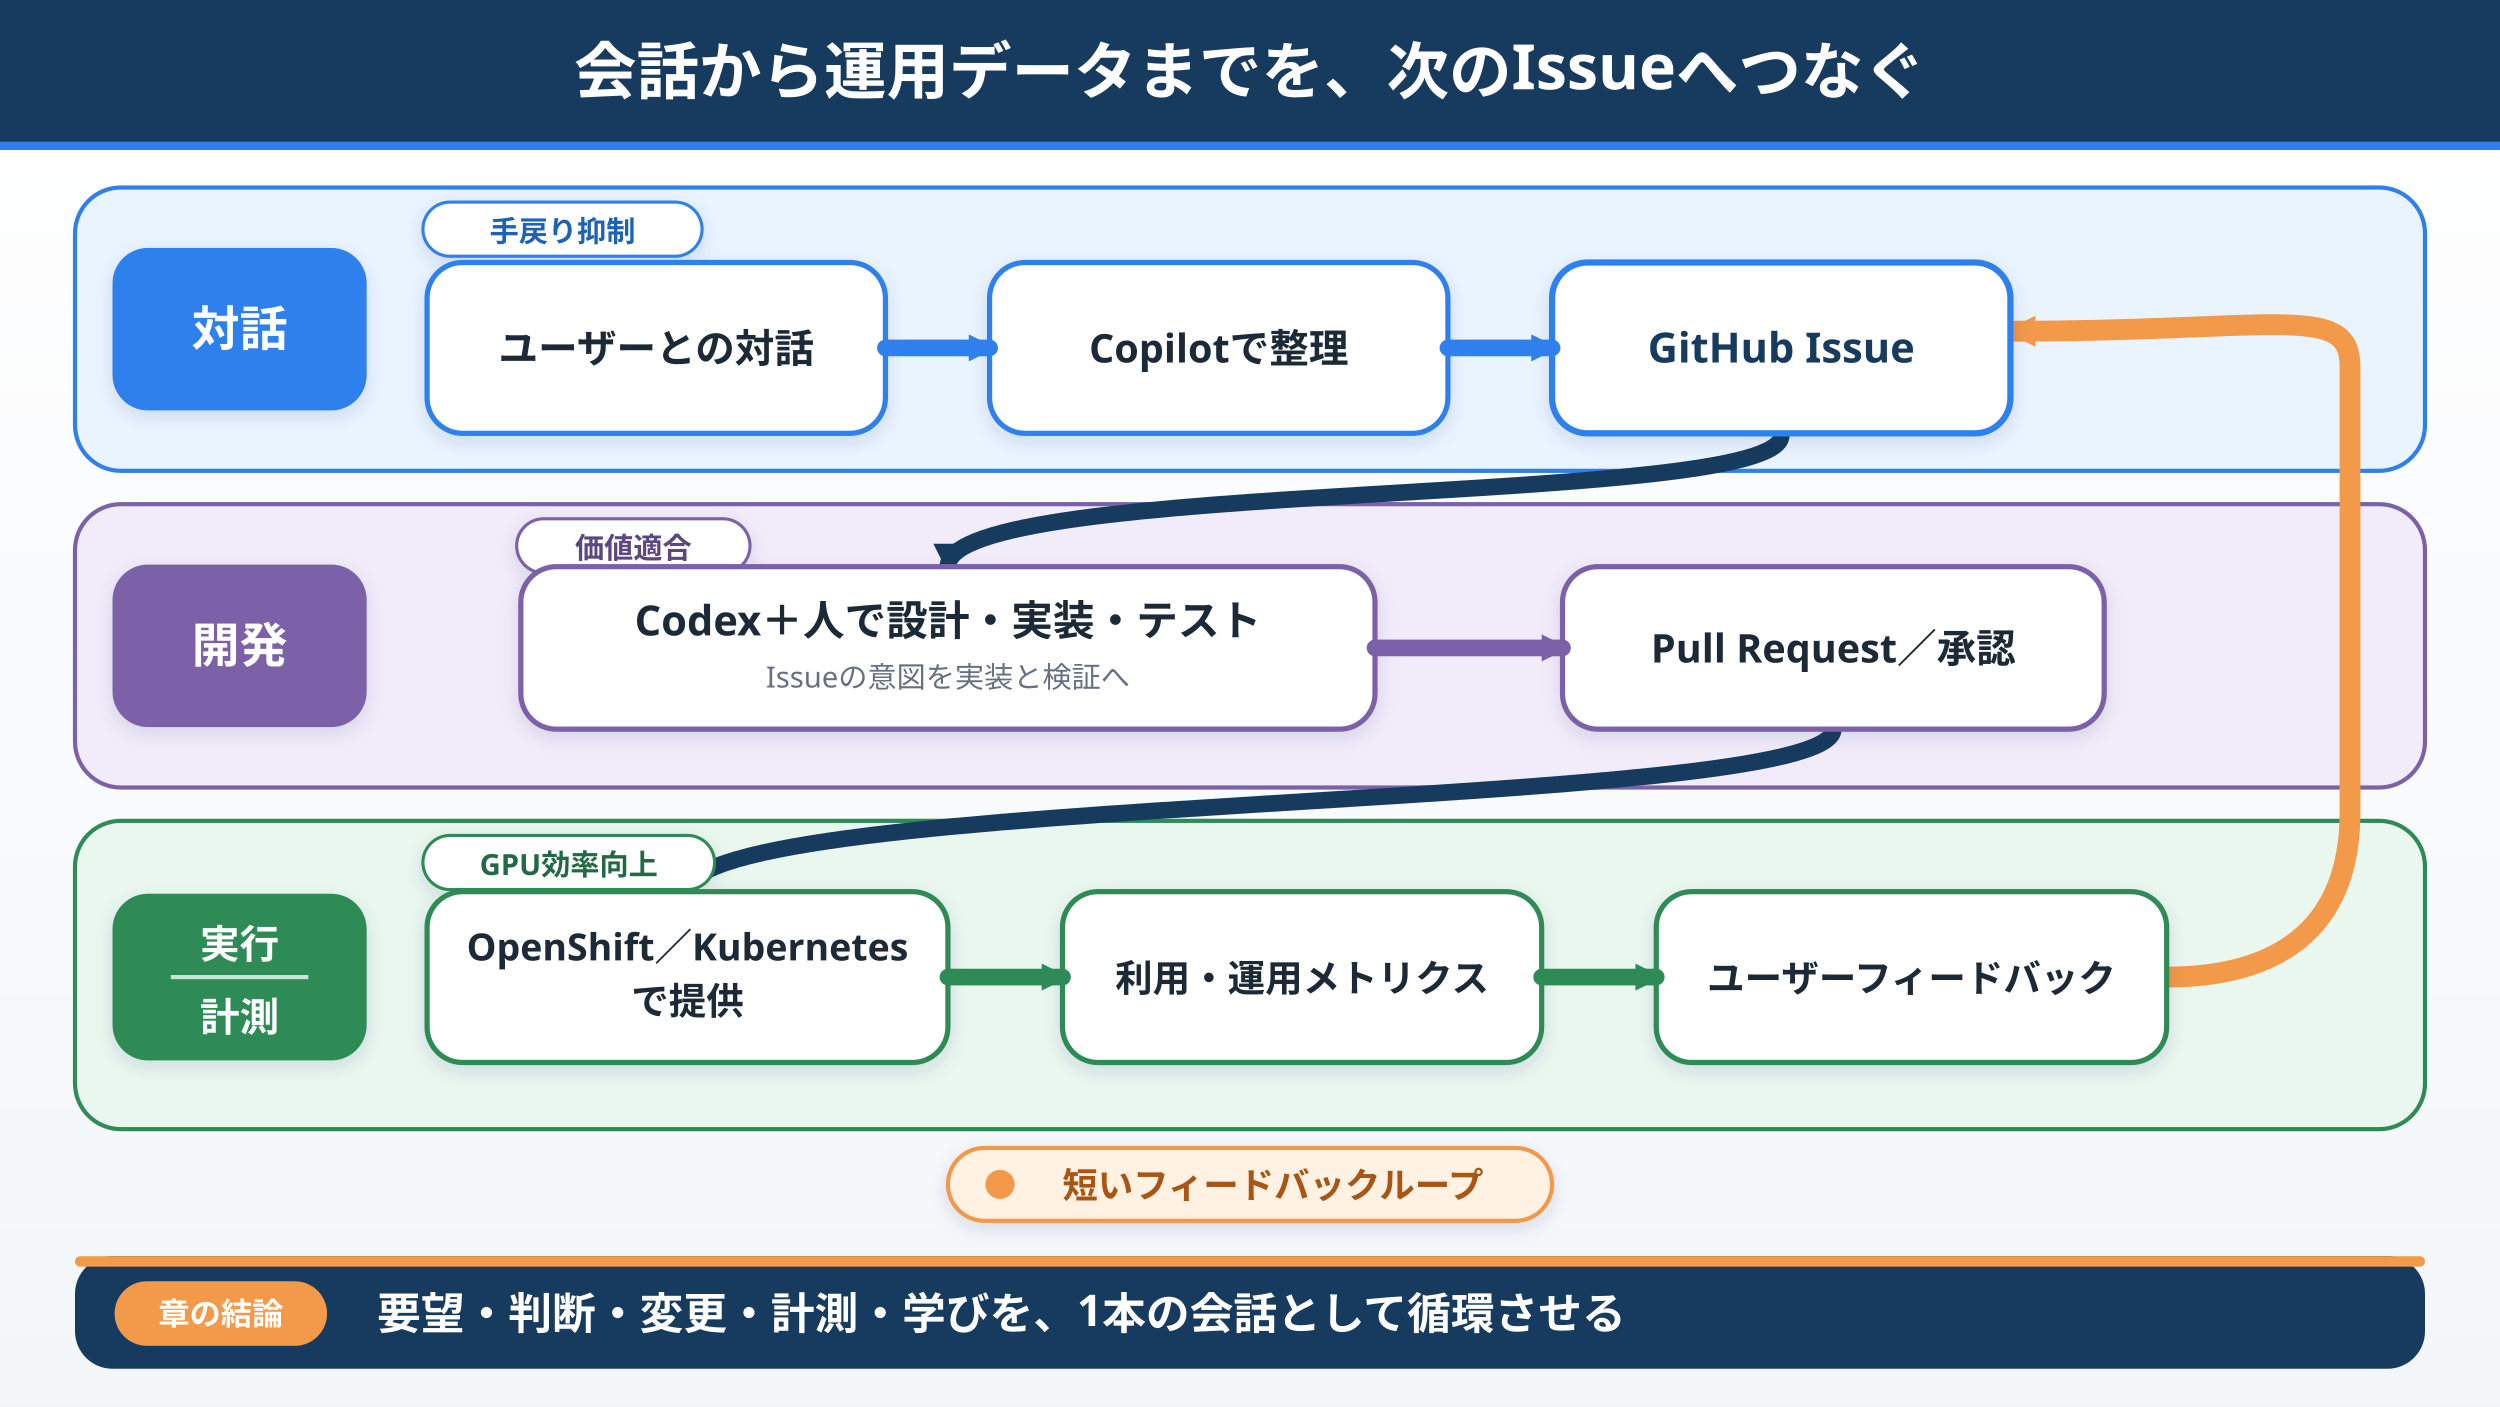
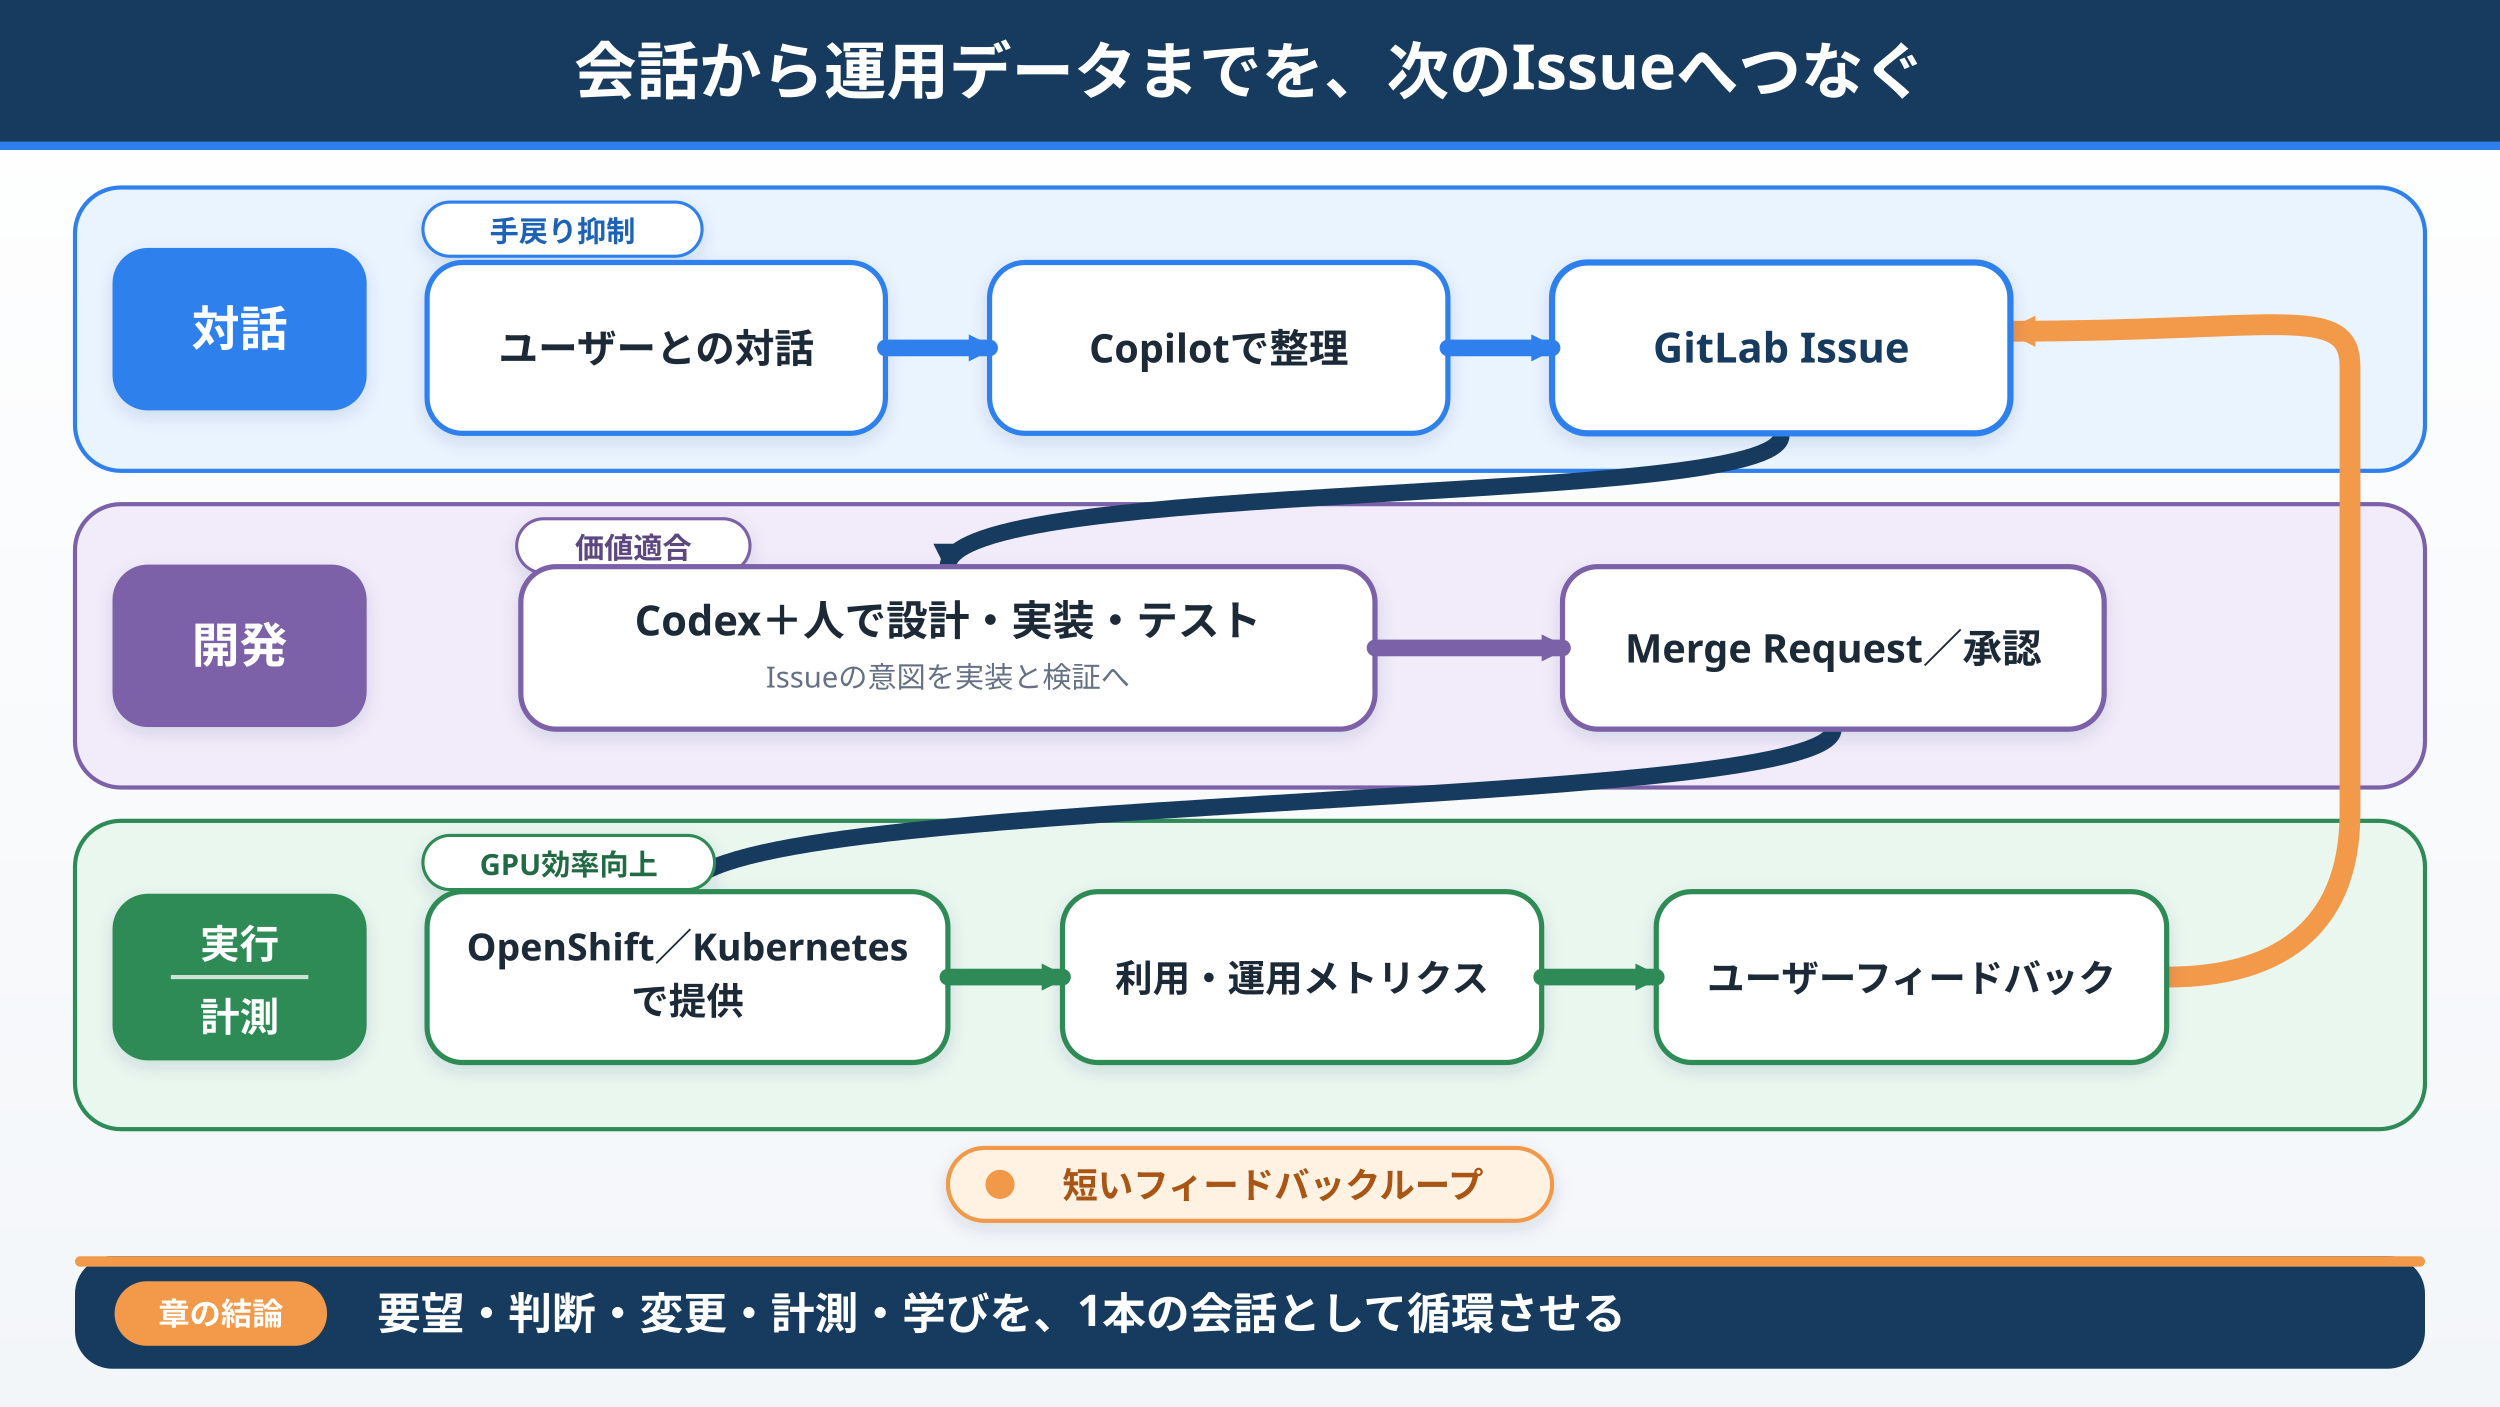
<svg xmlns="http://www.w3.org/2000/svg" width="1200" height="675" viewBox="0 0 1200 675" role="img" aria-labelledby="conversation-title conversation-desc">
  <defs>
    <linearGradient id="conversation-bg" x1="0" y1="0" x2="0" y2="1">
      <stop offset="0" stop-color="#FFFFFF" />
      <stop offset="1" stop-color="#F3F6F9" />
    </linearGradient>
    <filter id="conversation-shadow" x="-20%" y="-25%" width="140%" height="160%">
      <feDropShadow dx="0" dy="3" stdDeviation="4" flood-color="#173B5E" flood-opacity="0.13" />
    </filter>
    <marker id="conversation-arrow-blue" markerWidth="13" markerHeight="13" refX="10" refY="6.5" orient="auto" markerUnits="userSpaceOnUse">
      <path d="M0,0 L13,6.5 L0,13 Z" fill="#2F80ED" />
    </marker>
    <marker id="conversation-arrow-purple" markerWidth="13" markerHeight="13" refX="10" refY="6.5" orient="auto" markerUnits="userSpaceOnUse">
      <path d="M0,0 L13,6.5 L0,13 Z" fill="#7B61A8" />
    </marker>
    <marker id="conversation-arrow-green" markerWidth="13" markerHeight="13" refX="10" refY="6.5" orient="auto" markerUnits="userSpaceOnUse">
      <path d="M0,0 L13,6.5 L0,13 Z" fill="#2E8B57" />
    </marker>
    <marker id="conversation-arrow-orange" markerWidth="15" markerHeight="15" refX="12" refY="7.5" orient="auto" markerUnits="userSpaceOnUse">
      <path d="M0,0 L15,7.5 L0,15 Z" fill="#F2994A" />
    </marker>
    <marker id="conversation-arrow-navy" markerWidth="14" markerHeight="14" refX="11" refY="7" orient="auto" markerUnits="userSpaceOnUse">
      <path d="M0,0 L14,7 L0,14 Z" fill="#173B5E" />
    </marker>
  </defs>
  <g font-family="'Noto Sans JP', 'Yu Gothic', sans-serif" fill="#1F2937">
    <rect width="1200" height="675" fill="url(#conversation-bg)" />
    <rect width="1200" height="72" fill="#173B5E" />
    <rect x="0" y="68" width="1200" height="4" fill="#2F80ED" />
    <text x="600" y="45" text-anchor="middle" font-size="30" font-weight="700" fill="#FFFFFF">会話から運用データまでを、次のIssueへつなぐ</text>
    <rect x="36" y="90" width="1128" height="136" rx="22" fill="#EAF4FF" stroke="#2F80ED" stroke-width="2" />
    <rect x="36" y="242" width="1128" height="136" rx="22" fill="#F2ECFA" stroke="#7B61A8" stroke-width="2" />
    <rect x="36" y="394" width="1128" height="148" rx="22" fill="#EAF7EF" stroke="#2E8B57" stroke-width="2" />
    <g fill="none" stroke-linecap="round" stroke-linejoin="round">
      <path d="M855 209 C855 244 455 229 455 272" stroke="#173B5E" stroke-width="8" marker-end="url(#conversation-arrow-navy)" />
      <path d="M880 350 C880 390 330 380 330 428" stroke="#173B5E" stroke-width="8" marker-end="url(#conversation-arrow-navy)" />
    </g>
    <path d="M1040 469 C1092 469 1128 447 1128 390 L1128 176 C1128 145 1093 159 965 159" fill="none" stroke="#F2994A" stroke-width="10" stroke-linecap="round" stroke-linejoin="round" marker-end="url(#conversation-arrow-orange)" />
    <g filter="url(#conversation-shadow)">
      <rect x="54" y="119" width="122" height="78" rx="17" fill="#2F80ED" />
      <text x="115" y="166" text-anchor="middle" font-size="23" font-weight="700" fill="#FFFFFF">対話</text>
      <rect x="203" y="97" width="134" height="26" rx="13" fill="#FFFFFF" stroke="#2F80ED" stroke-width="1.5" />
      <text x="270" y="116" text-anchor="middle" font-size="14" font-weight="700" fill="#1E63B5">手戻り抑制</text>
      <rect x="205" y="126" width="220" height="82" rx="17" fill="#FFFFFF" stroke="#2F80ED" stroke-width="2.5" />
      <text x="315" y="174" text-anchor="middle" font-size="19" font-weight="700">ユーザーとの対話</text>
      <rect x="475" y="126" width="220" height="82" rx="17" fill="#FFFFFF" stroke="#2F80ED" stroke-width="2.5" />
      <text x="585" y="174" text-anchor="middle" font-size="19" font-weight="700">Copilotで整理</text>
      <rect x="745" y="126" width="220" height="82" rx="17" fill="#FFFFFF" stroke="#2F80ED" stroke-width="3" />
-       <text x="855" y="174" text-anchor="middle" font-size="20" font-weight="700" fill="#173B5E">GitHub Issue</text>
+       <text x="855" y="174" text-anchor="middle" font-size="20" font-weight="700" fill="#173B5E">GitLab Issue</text>
    </g>
    <g fill="none" stroke="#2F80ED" stroke-width="8" stroke-linecap="round" marker-end="url(#conversation-arrow-blue)">
      <path d="M425 167 L475 167" />
      <path d="M695 167 L745 167" />
    </g>
    <g filter="url(#conversation-shadow)">
      <rect x="54" y="271" width="122" height="78" rx="17" fill="#7B61A8" />
      <text x="115" y="318" text-anchor="middle" font-size="23" font-weight="700" fill="#FFFFFF">開発</text>
      <rect x="248" y="249" width="112" height="26" rx="13" fill="#FFFFFF" stroke="#7B61A8" stroke-width="1.5" />
      <text x="304" y="268" text-anchor="middle" font-size="14" font-weight="700" fill="#5C4681">価値適合</text>
      <rect x="250" y="272" width="410" height="78" rx="17" fill="#FFFFFF" stroke="#7B61A8" stroke-width="2.5" />
      <text x="455" y="305" text-anchor="middle" font-size="20" font-weight="700">Codex＋人で設計・実装・テスト</text>
      <text x="455" y="330" text-anchor="middle" font-size="14" font-weight="500" fill="#667085">Issueの意図を実装と検証へ</text>
      <rect x="750" y="272" width="260" height="78" rx="17" fill="#FFFFFF" stroke="#7B61A8" stroke-width="2.5" />
-       <text x="880" y="318" text-anchor="middle" font-size="19" font-weight="700">Pull Request／承認</text>
+       <text x="880" y="318" text-anchor="middle" font-size="19" font-weight="700">Merge Request／承認</text>
    </g>
    <path d="M660 311 L750 311" fill="none" stroke="#7B61A8" stroke-width="8" stroke-linecap="round" marker-end="url(#conversation-arrow-purple)" />
    <g filter="url(#conversation-shadow)">
      <rect x="54" y="429" width="122" height="80" rx="17" fill="#2E8B57" />
      <text x="115" y="460" text-anchor="middle" font-size="19" font-weight="700" fill="#FFFFFF">実行</text>
      <line x1="82" y1="469" x2="148" y2="469" stroke="#FFFFFF" stroke-width="2" opacity="0.75" />
      <text x="115" y="495" text-anchor="middle" font-size="19" font-weight="700" fill="#FFFFFF">計測</text>
      <rect x="203" y="401" width="140" height="26" rx="13" fill="#FFFFFF" stroke="#2E8B57" stroke-width="1.5" />
      <text x="273" y="420" text-anchor="middle" font-size="14" font-weight="700" fill="#236B44">GPU効率向上</text>
      <rect x="205" y="428" width="250" height="82" rx="17" fill="#FFFFFF" stroke="#2E8B57" stroke-width="2.5" />
      <text x="330" y="461" text-anchor="middle" font-size="18" font-weight="700">OpenShift／Kubernetes</text>
      <text x="330" y="487" text-anchor="middle" font-size="18" font-weight="700">で提供</text>
      <rect x="510" y="428" width="230" height="82" rx="17" fill="#FFFFFF" stroke="#2E8B57" stroke-width="2.5" />
      <text x="625" y="476" text-anchor="middle" font-size="18" font-weight="700">利用・運用メトリクス</text>
      <rect x="795" y="428" width="245" height="82" rx="17" fill="#FFFFFF" stroke="#2E8B57" stroke-width="2.5" />
      <text x="917.5" y="476" text-anchor="middle" font-size="18" font-weight="700">ユーザーフィードバック</text>
    </g>
    <g fill="none" stroke="#2E8B57" stroke-width="8" stroke-linecap="round" marker-end="url(#conversation-arrow-green)">
      <path d="M455 469 L510 469" />
      <path d="M740 469 L795 469" />
    </g>
    <g filter="url(#conversation-shadow)">
      <rect x="455" y="551" width="290" height="35" rx="17.5" fill="#FFF2E2" stroke="#F2994A" stroke-width="2" />
      <circle cx="480" cy="568.5" r="7" fill="#F2994A" />
      <text x="611" y="575" text-anchor="middle" font-size="17" font-weight="700" fill="#A85412">短いフィードバックループ</text>
    </g>
    <g>
      <rect x="36" y="603" width="1128" height="54" rx="18" fill="#173B5E" />
      <rect x="36" y="603" width="1128" height="5" rx="2.5" fill="#F2994A" />
      <rect x="55" y="615" width="102" height="31" rx="15.5" fill="#F2994A" />
      <text x="106" y="636" text-anchor="middle" font-size="15" font-weight="700" fill="#FFFFFF">章の結論</text>
      <text x="181" y="638" font-size="21" font-weight="700" fill="#FFFFFF">要望・判断・変更・計測・学びを、1本の会話として循環させる</text>
    </g>
  </g>
</svg>
